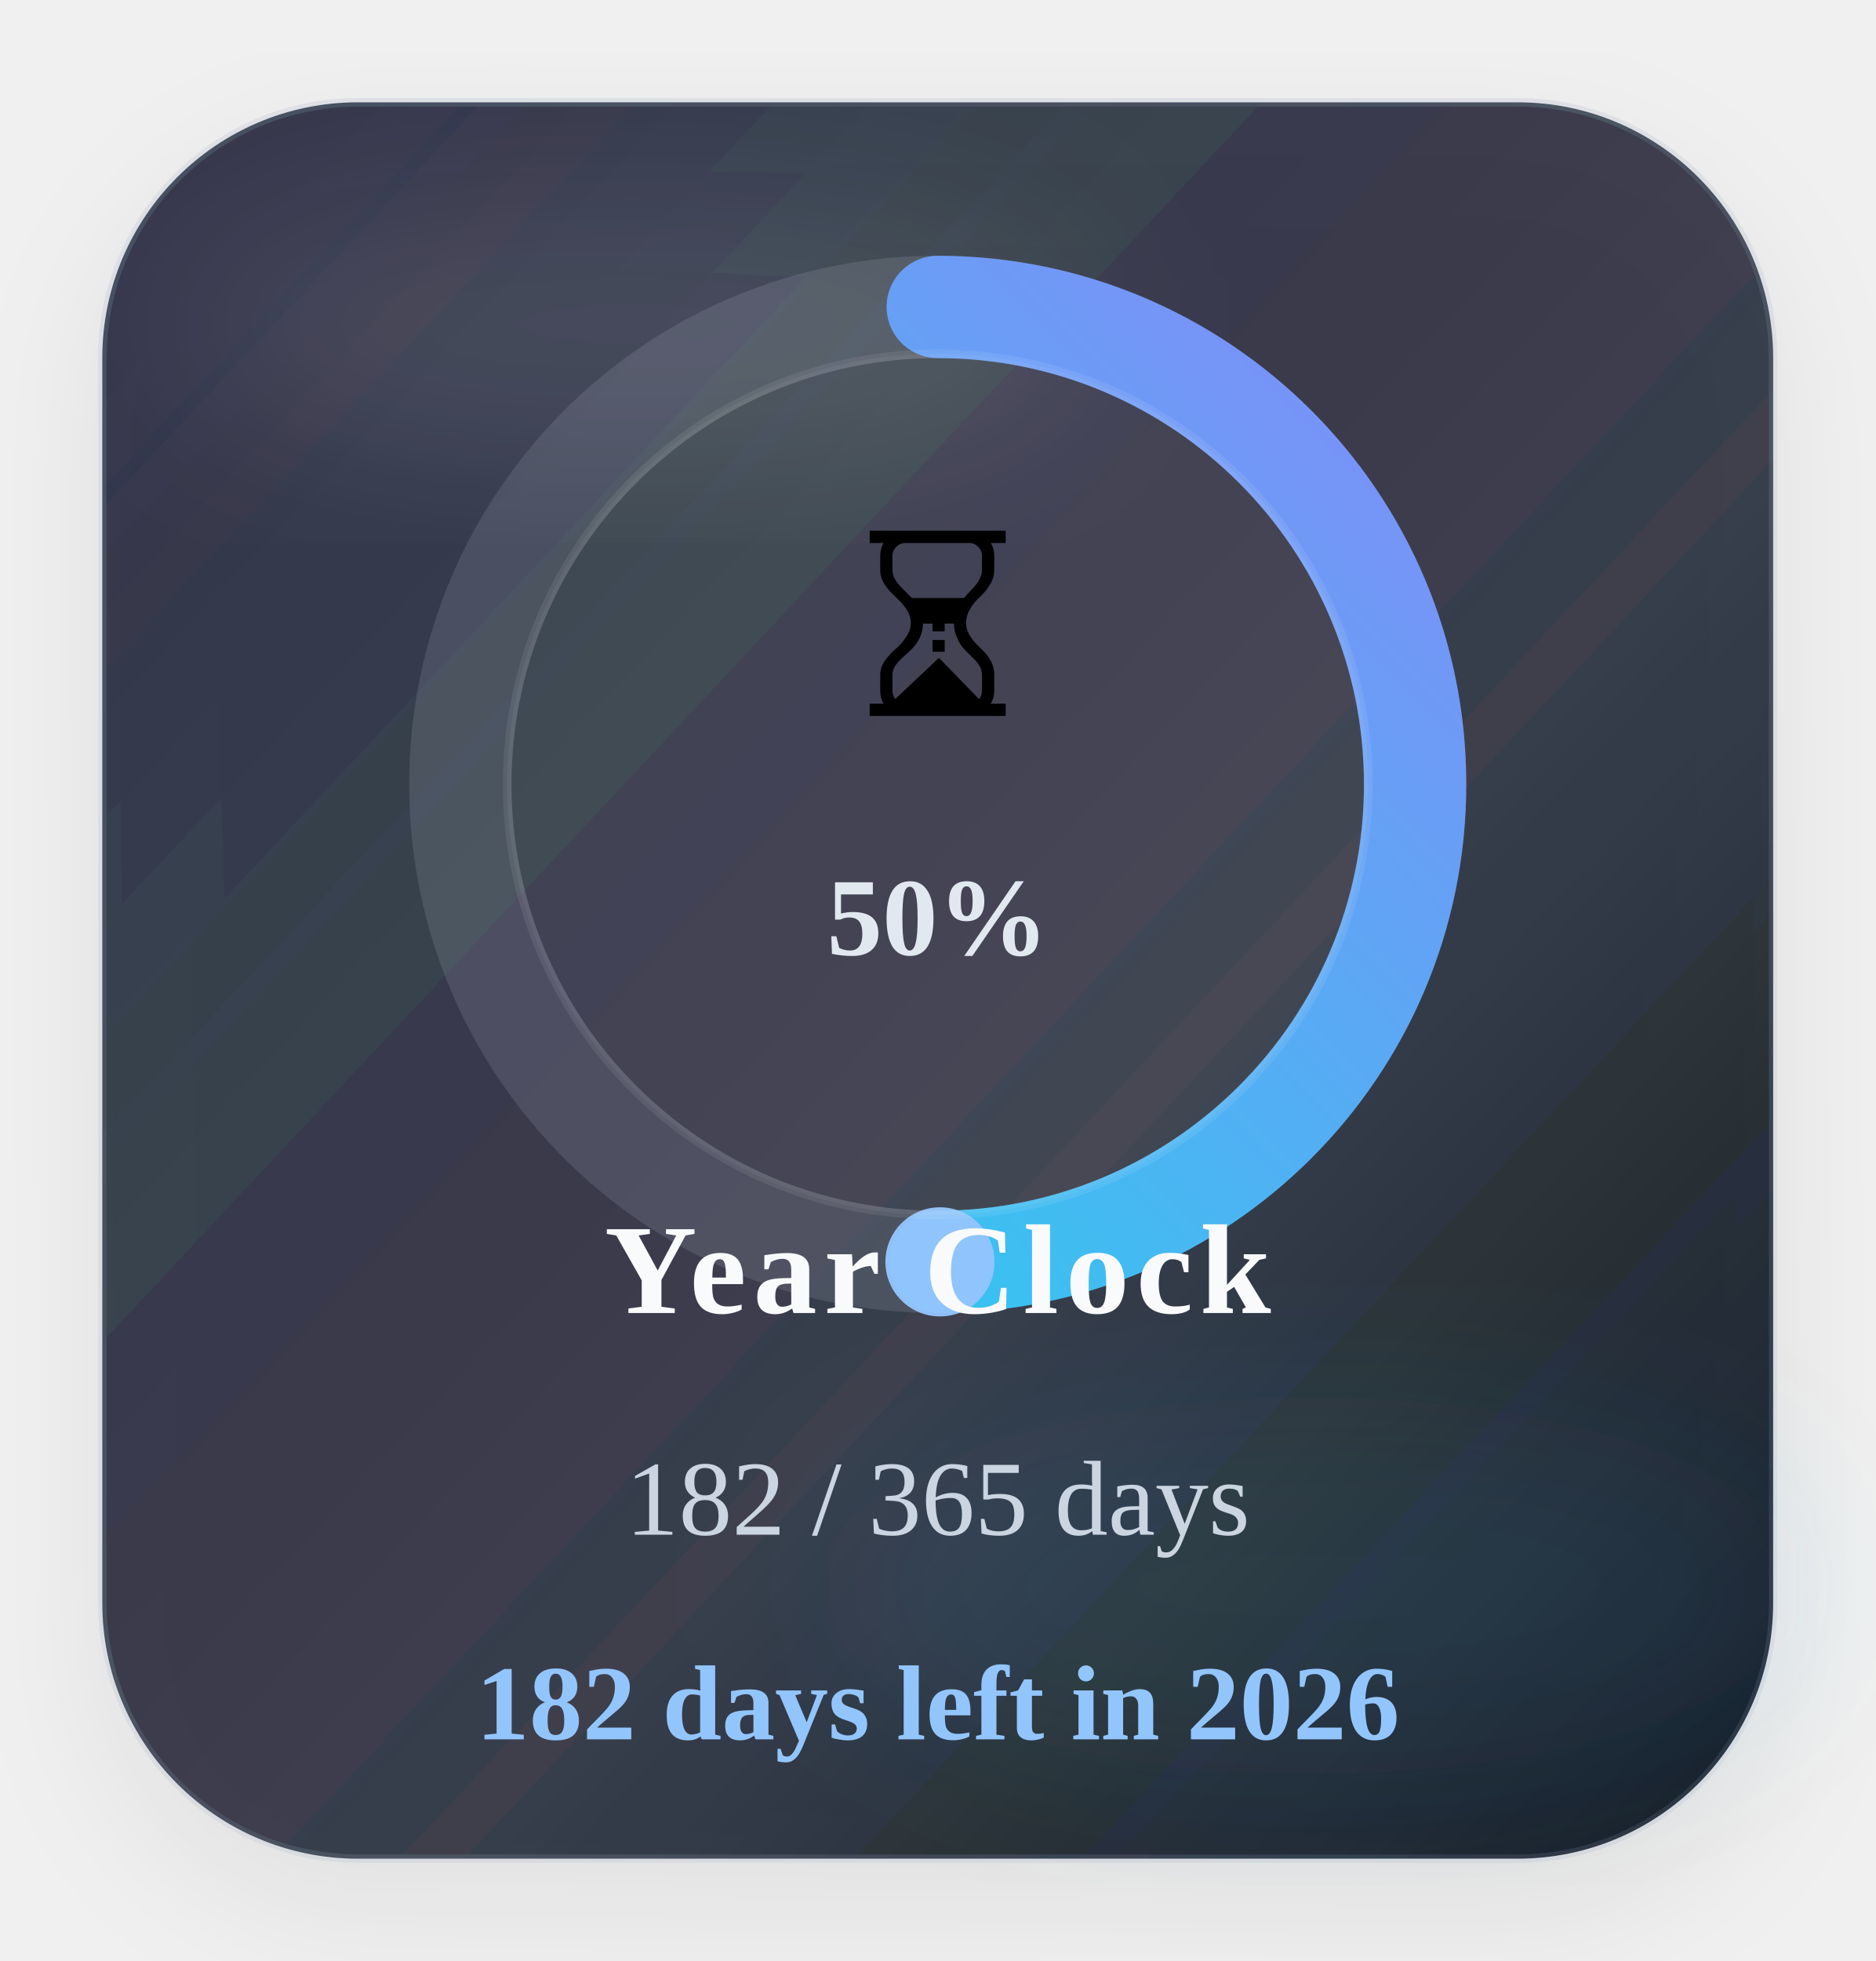
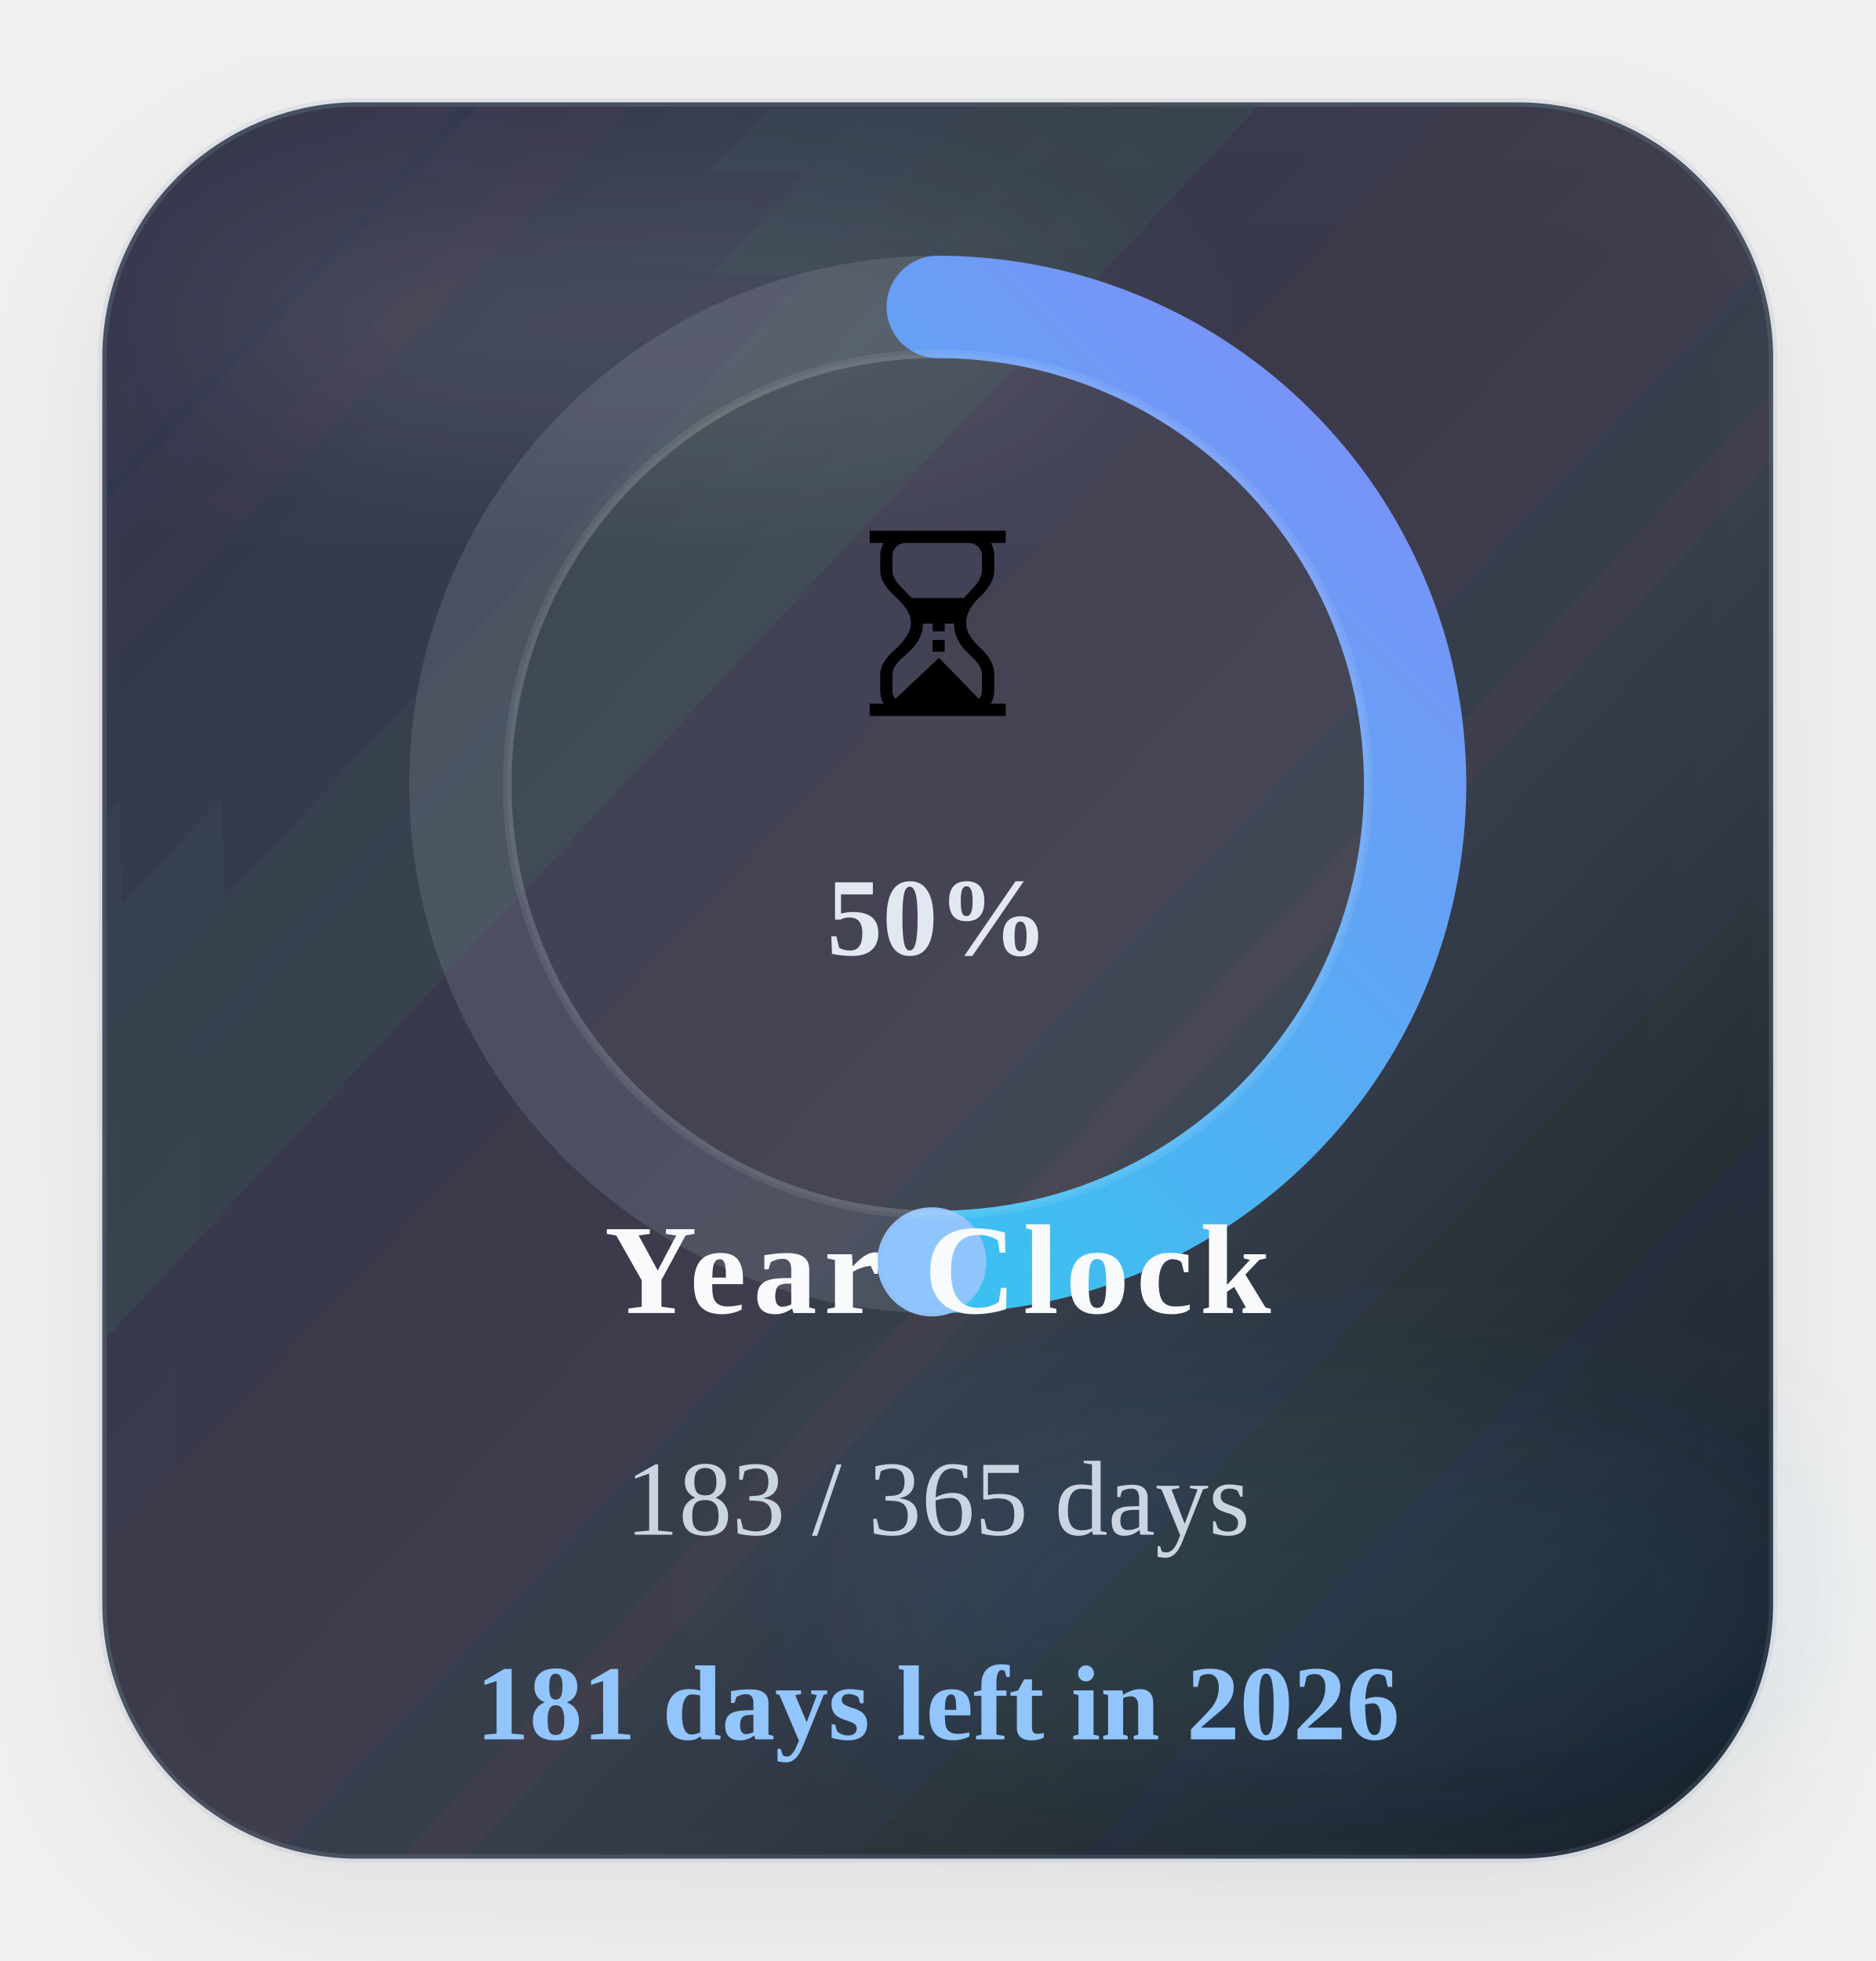
<svg xmlns="http://www.w3.org/2000/svg" width="220" height="230" viewBox="0 0 220 230" role="img" aria-label="Time progress for 2026">
  <defs>
    <linearGradient id="timeGradient" x1="0%" y1="0%" x2="100%" y2="100%">
      <stop offset="0%" stop-color="#22d3ee" />
      <stop offset="100%" stop-color="#818cf8" />
    </linearGradient>
    <linearGradient id="timeCard" x1="0%" y1="0%" x2="100%" y2="100%">
      <stop offset="0%" stop-color="#1c2537" stop-opacity="0.88" />
      <stop offset="60%" stop-color="#111827" stop-opacity="0.8" />
      <stop offset="100%" stop-color="#0b1220" stop-opacity="0.96" />
    </linearGradient>
    <filter id="timeShadow" x="-25%" y="-25%" width="150%" height="150%">
      <feDropShadow dx="0" dy="6" stdDeviation="8" flood-color="#020617" flood-opacity="0.08" />
    </filter>
    <filter id="timeBlur" x="-30%" y="-30%" width="160%" height="160%">
      <feGaussianBlur stdDeviation="10" />
    </filter>
  </defs>
  <rect x="12" y="12" width="196" height="206" rx="30" fill="url(#timeCard)" stroke="#94a3b8" stroke-opacity="0.18" filter="url(#timeShadow)" />
  <ellipse cx="74" cy="38" rx="54" ry="16" fill="#ffffff" fill-opacity="0.09" filter="url(#timeBlur)" />
  <ellipse cx="154" cy="186" rx="58" ry="22" fill="#38bdf8" fill-opacity="0.08" filter="url(#timeBlur)" />
  <circle class="ring-track" cx="110" cy="92" r="56" fill="none" stroke="#cbd5e1" stroke-opacity="0.14" stroke-width="12" />
-   <circle class="progress-ring" cx="110" cy="92" r="56" fill="none" stroke="url(#timeGradient)" stroke-width="12" stroke-linecap="round" stroke-dasharray="351.86" stroke-dashoffset="176.19" data-target-offset="176.19" data-ring-length="351.86" transform="rotate(-90 110 92)" />
-   <circle class="progress-endcap" cx="110.26" cy="148.00" r="6.4" fill="#93c5fd" fill-opacity="0.96" data-center-x="110" data-center-y="92" data-radius="56" data-target-angle="89.7336" />
+   <circle class="progress-ring" cx="110" cy="92" r="56" fill="none" stroke="url(#timeGradient)" stroke-width="12" stroke-linecap="round" stroke-dasharray="351.86" stroke-dashoffset="175.23" data-target-offset="175.23" data-ring-length="351.86" transform="rotate(-90 110 92)" />
+   <circle class="progress-endcap" cx="109.30" cy="148.00" r="6.4" fill="#93c5fd" fill-opacity="0.96" data-center-x="110" data-center-y="92" data-radius="56" data-target-angle="90.7200" />
  <circle class="ring-core" cx="110" cy="92" r="50.5" fill="#ffffff" fill-opacity="0.05" stroke="#ffffff" stroke-opacity="0.08" />
  <text class="progress-emoji" x="110" y="84" text-anchor="middle" font-size="30">⏳</text>
  <text class="progress-percent" x="110" y="112" text-anchor="middle" font-size="13" font-weight="700" fill="#e2e8f0">50%</text>
  <text class="progress-label" x="110" y="154" text-anchor="middle" font-size="15" font-weight="700" letter-spacing="0.8" fill="#f8fafc">Year Clock</text>
-   <text class="progress-value" x="110" y="180" text-anchor="middle" font-size="12.5" fill="#cbd5e1">182 / 365 days</text>
-   <text class="progress-status" data-status-state="remaining" x="110" y="204" text-anchor="middle" font-size="12.5" font-weight="700" fill="#93c5fd">182 days left in 2026</text>
+   <text class="progress-value" x="110" y="180" text-anchor="middle" font-size="12.5" fill="#cbd5e1">183 / 365 days</text>
+   <text class="progress-status" data-status-state="remaining" x="110" y="204" text-anchor="middle" font-size="12.5" font-weight="700" fill="#93c5fd">181 days left in 2026</text>
</svg>
